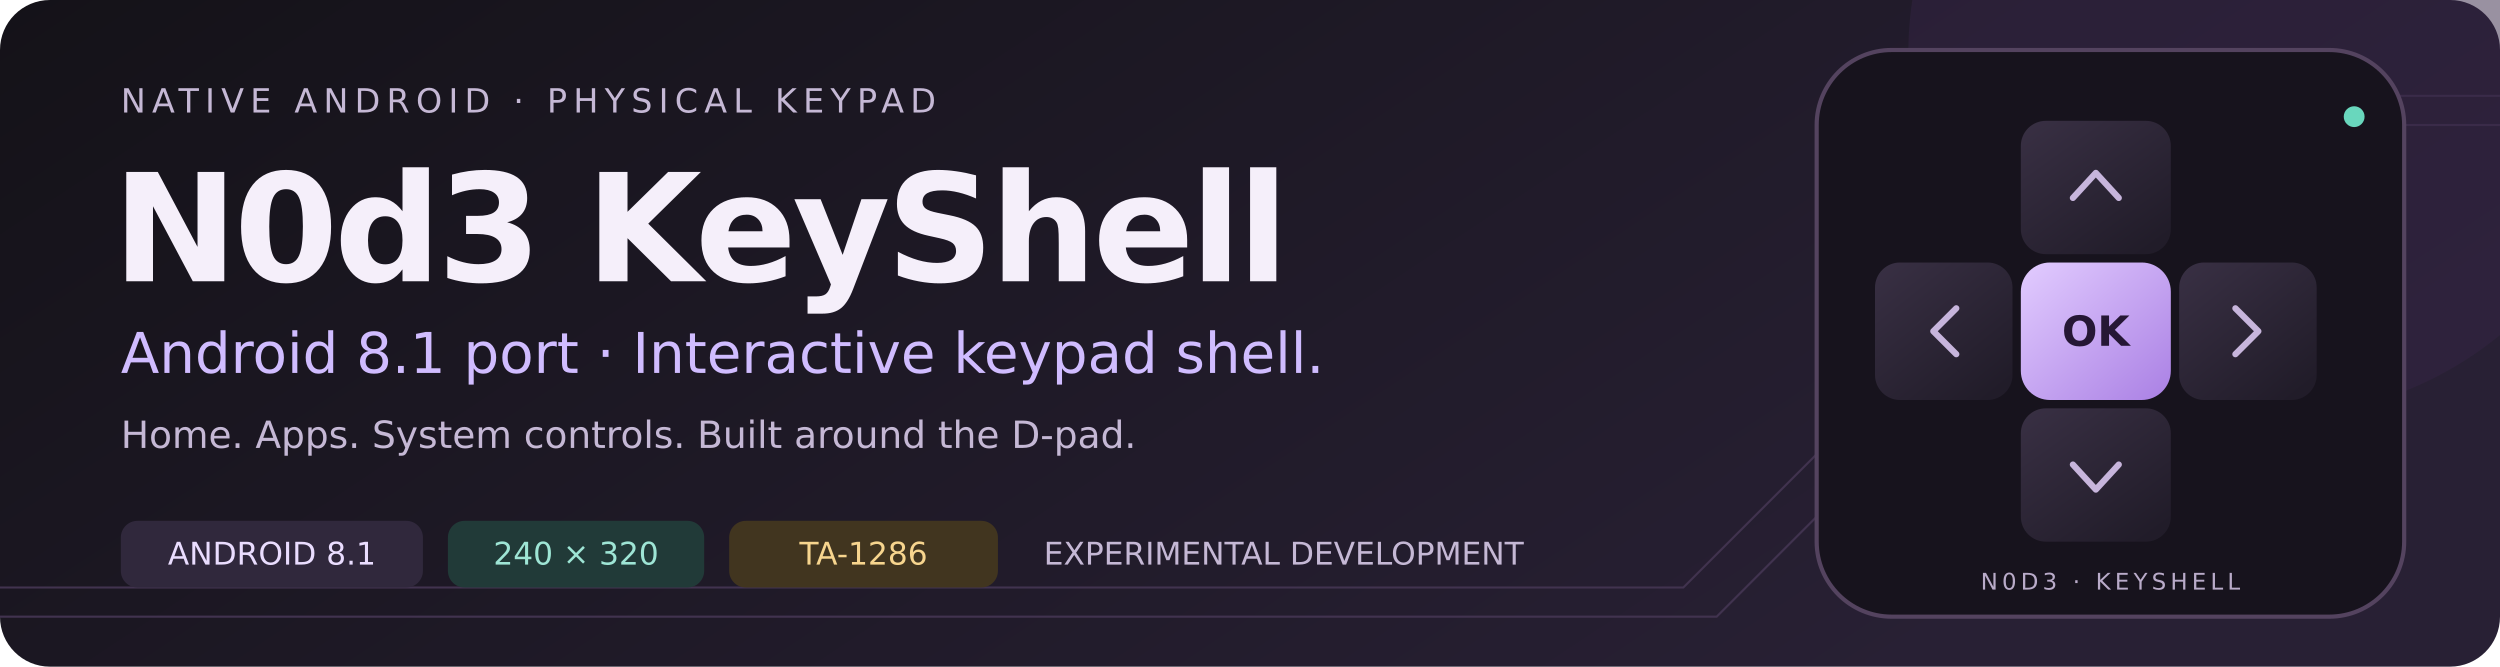
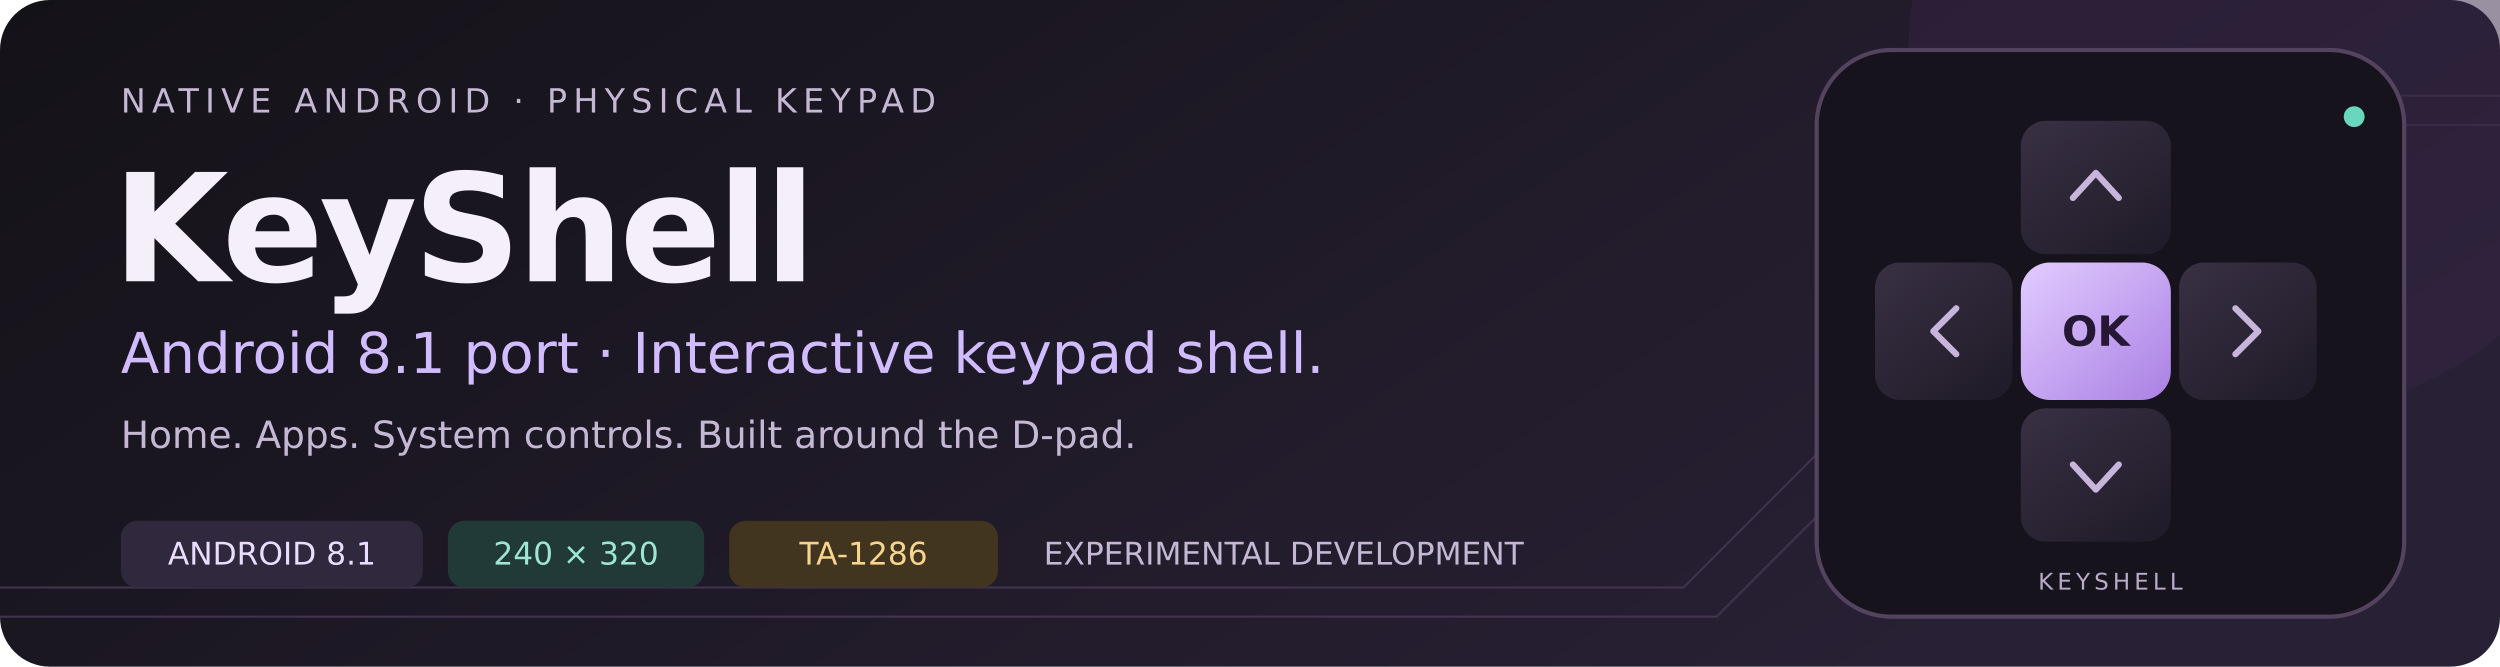
<svg xmlns="http://www.w3.org/2000/svg" width="1200" height="320" viewBox="0 0 1200 320" role="img" aria-labelledby="title description">
  <defs>
    <linearGradient id="background" x2="1" y2=".4">
      <stop stop-color="#141218" />
      <stop offset="1" stop-color="#282034" />
    </linearGradient>
    <linearGradient id="key" x2=".8" y2="1">
      <stop stop-color="#393044" />
      <stop offset="1" stop-color="#211c29" />
    </linearGradient>
    <linearGradient id="accent" x2="1" y2="1">
      <stop stop-color="#e2ccff" />
      <stop offset="1" stop-color="#aa80e4" />
    </linearGradient>
  </defs>
  <rect width="1200" height="320" rx="24" fill="url(#background)" />
  <path d="M0 296H824L1060 60H1200M0 282H808L1044 46H1200" fill="none" stroke="#41334f" stroke-width="1" />
  <circle cx="1090" cy="26" r="174" fill="#342443" opacity=".5" />
  <g font-family="DejaVu Sans,Arial,sans-serif">
    <text x="58" y="54" fill="#c5b8d5" font-size="16" letter-spacing="3">NATIVE ANDROID · PHYSICAL KEYPAD</text>
-     <text x="54" y="135" fill="#f5effa" font-size="72" font-weight="600" letter-spacing="-2">N0d3 KeyShell</text>
+     <text x="54" y="135" fill="#f5effa" font-size="72" font-weight="600" letter-spacing="-2">KeyShell</text>
    <text x="58" y="179" fill="#d0bcff" font-size="27">Android 8.1 port · Interactive keypad shell.</text>
    <text x="58" y="215" fill="#c5b8d5" font-size="18">Home. Apps. System controls. Built around the D-pad.</text>
    <g font-size="15" font-weight="500">
      <rect x="58" y="250" width="145" height="32" rx="8" fill="#30283c" />
      <text x="130.5" y="271" text-anchor="middle" fill="#eaddff">ANDROID 8.1</text>
      <rect x="215" y="250" width="123" height="32" rx="8" fill="#213a38" />
      <text x="276.5" y="271" text-anchor="middle" fill="#9ee5d5">240 × 320</text>
      <rect x="350" y="250" width="129" height="32" rx="8" fill="#41351f" />
      <text x="414.5" y="271" text-anchor="middle" fill="#f7d58e">TA-1286</text>
      <text x="501" y="271" fill="#c5b8d5">EXPERIMENTAL DEVELOPMENT</text>
    </g>
    <rect x="872" y="24" width="282" height="272" rx="36" fill="#17131d" stroke="#54435f" stroke-width="2" />
    <rect x="970" y="58" width="72" height="64" rx="12" fill="url(#key)" />
    <rect x="900" y="126" width="66" height="66" rx="12" fill="url(#key)" />
    <rect x="970" y="126" width="72" height="66" rx="14" fill="url(#accent)" />
    <rect x="1046" y="126" width="66" height="66" rx="12" fill="url(#key)" />
    <rect x="970" y="196" width="72" height="64" rx="12" fill="url(#key)" />
    <path d="M995 95L1006 83 1017 95M939 148L928 159 939 170M1073 148L1084 159 1073 170M995 223L1006 235 1017 223" fill="none" stroke="#c7b5dc" stroke-width="3" stroke-linecap="round" stroke-linejoin="round" />
    <text x="1006" y="166" text-anchor="middle" fill="#261735" font-size="20" font-weight="600">OK</text>
    <circle cx="1130" cy="56" r="5" fill="#69d7bd" />
-     <text x="1013" y="283" text-anchor="middle" fill="#b9abc9" font-size="11" letter-spacing="2">N0D3 · KEYSHELL</text>
+     <text x="1013" y="283" text-anchor="middle" fill="#b9abc9" font-size="11" letter-spacing="2">KEYSHELL</text>
  </g>
</svg>
